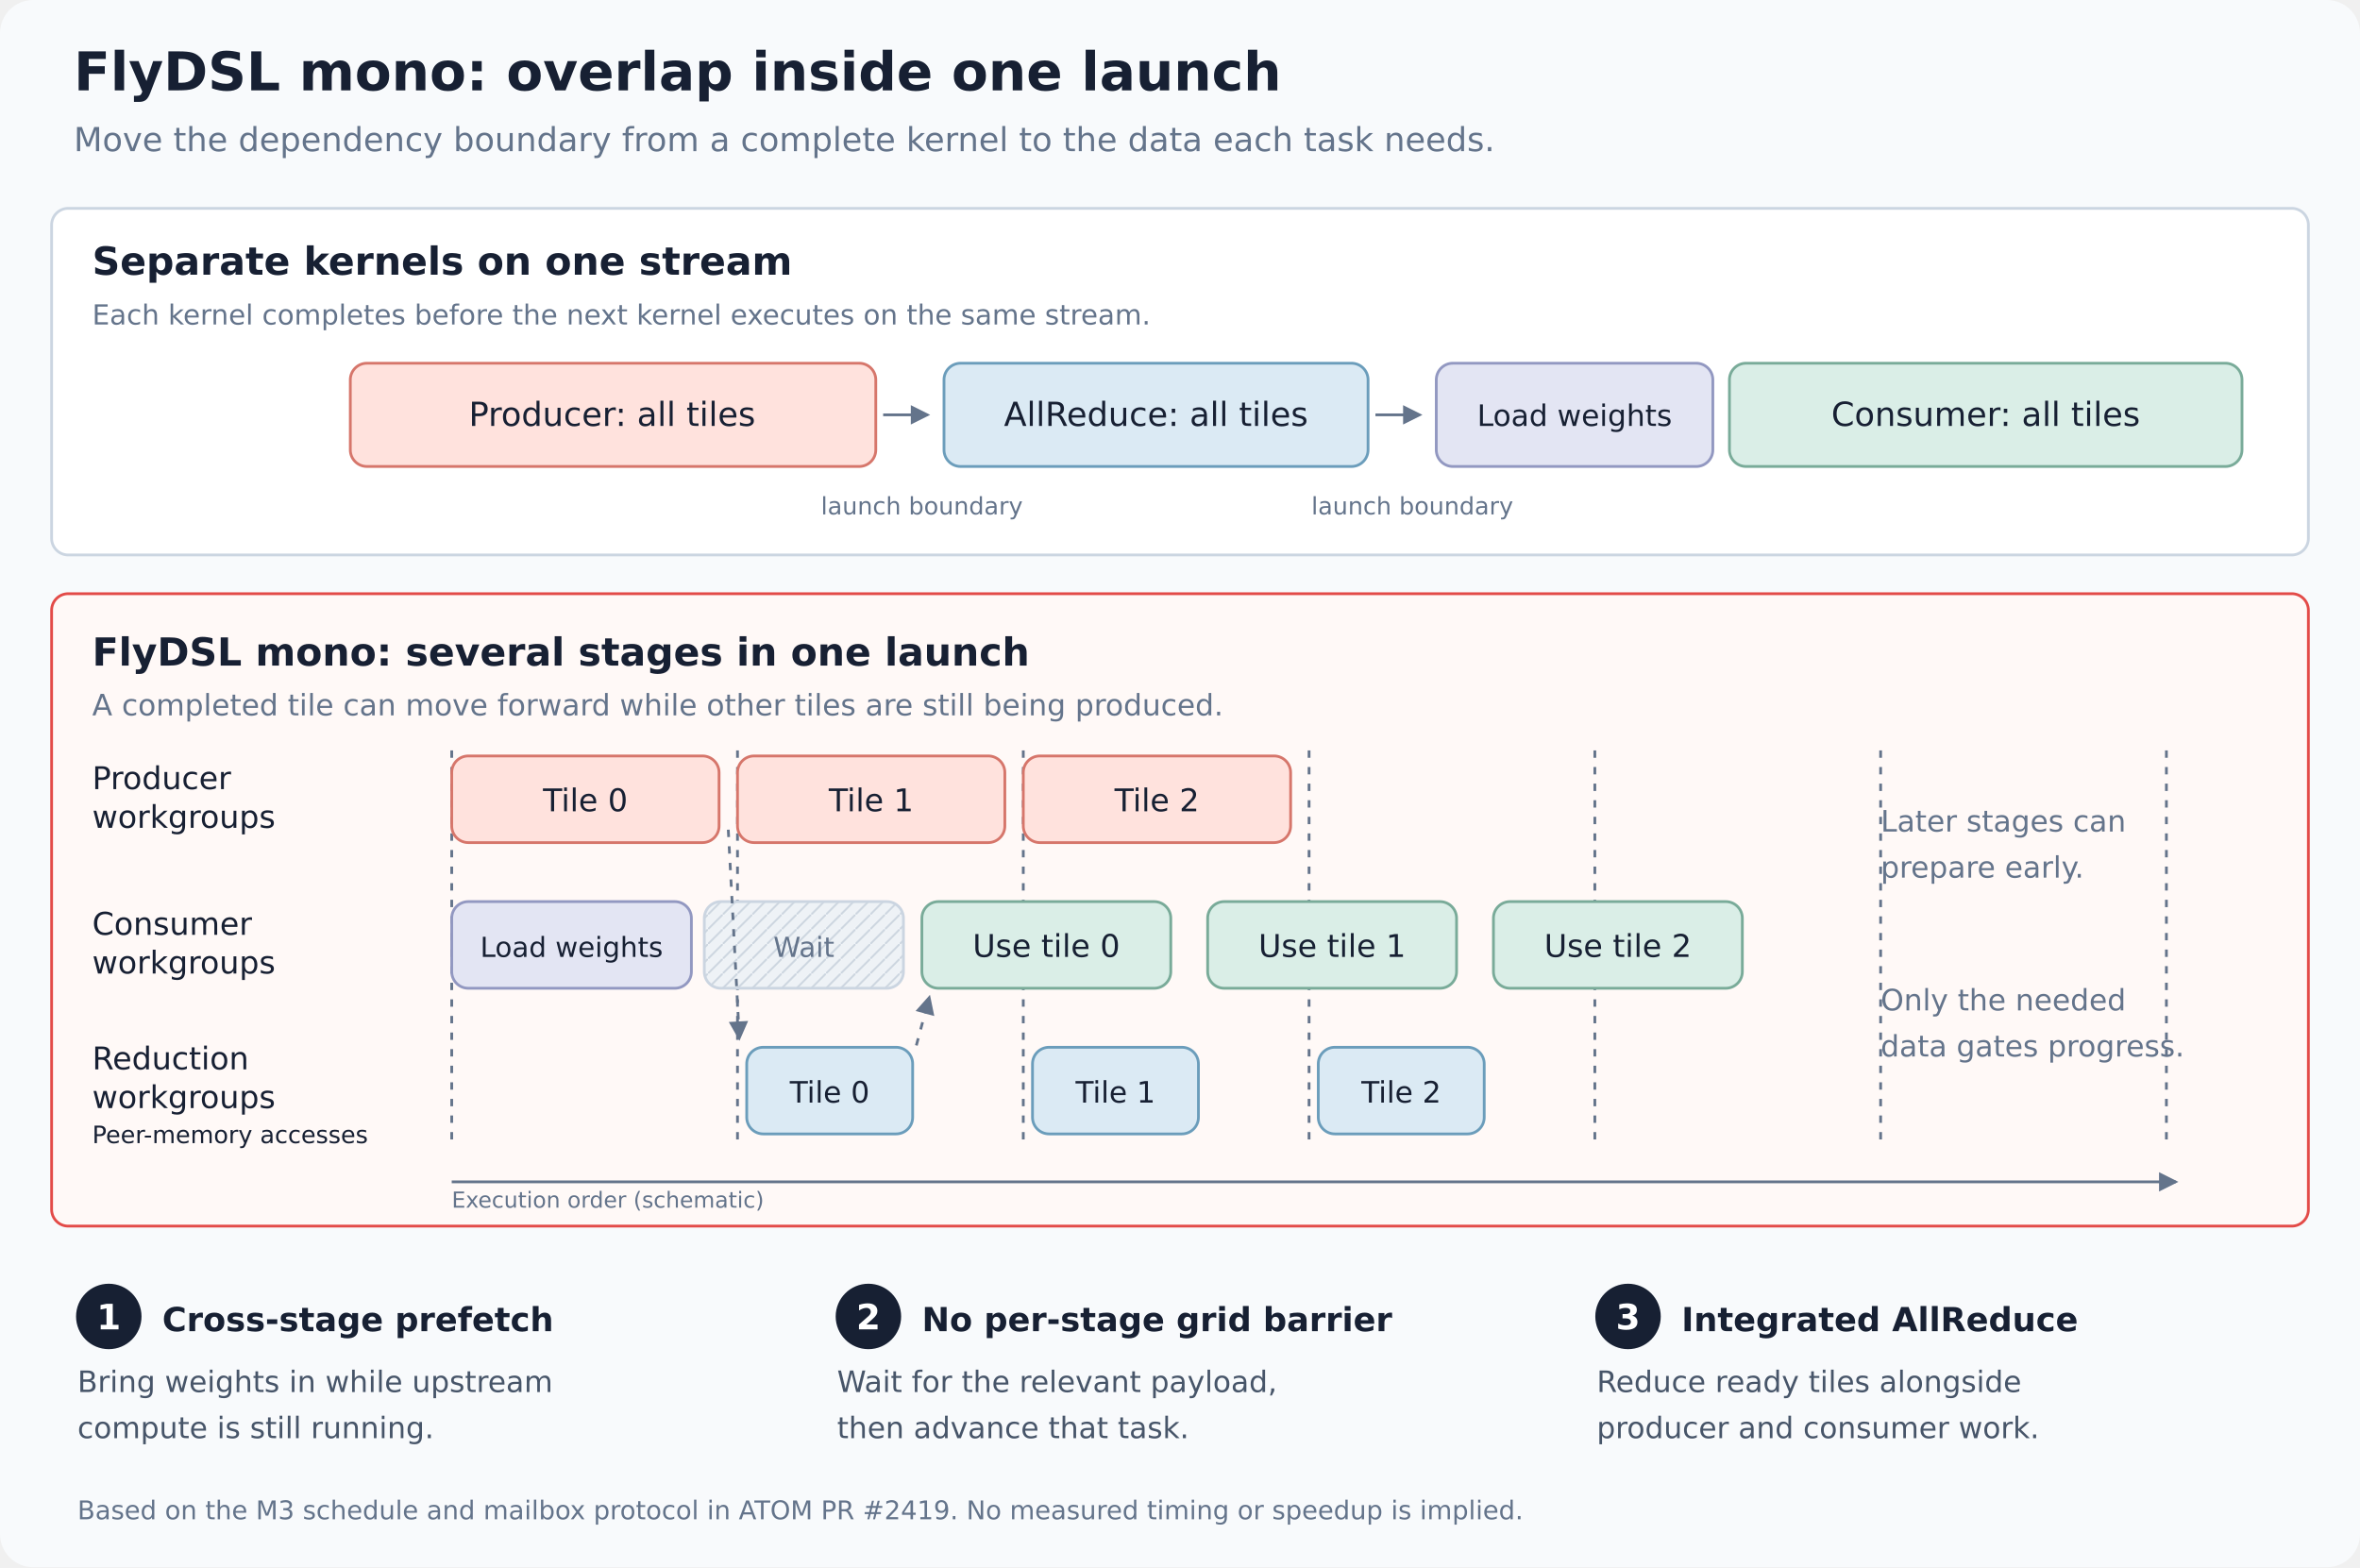
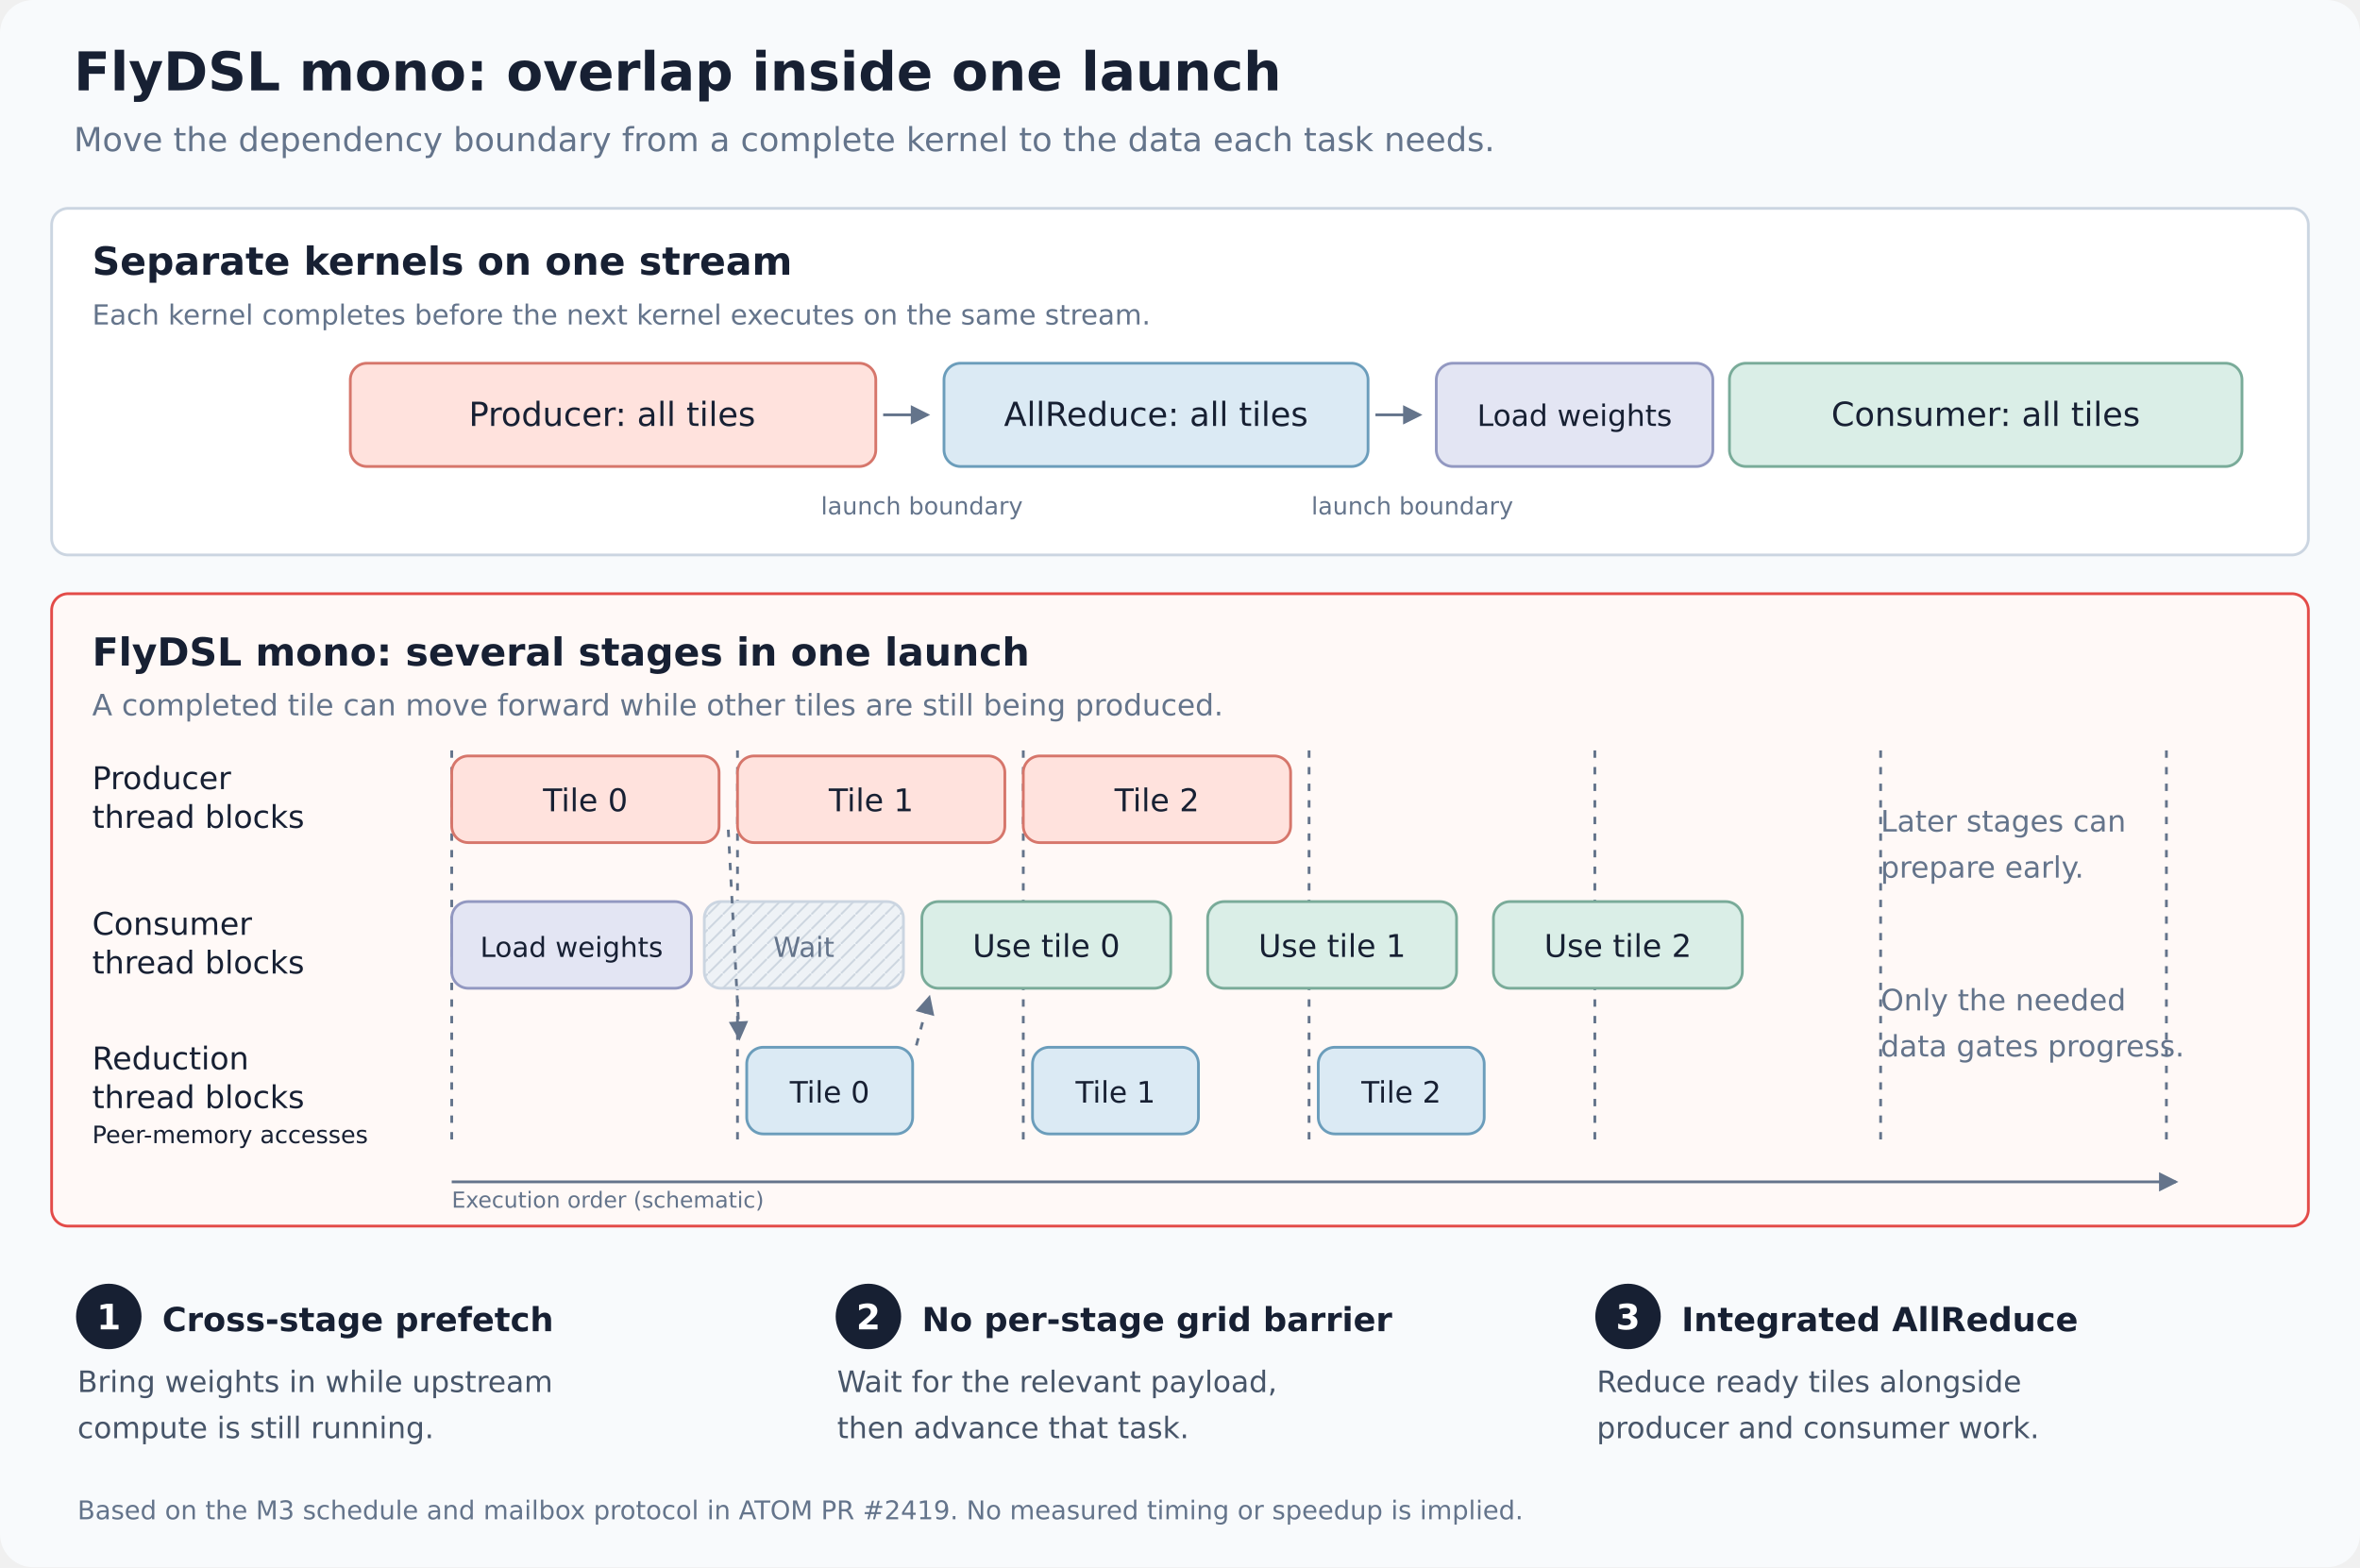
<svg xmlns="http://www.w3.org/2000/svg" width="1280" height="850" viewBox="0 0 1280 850" role="img" aria-labelledby="title desc">
  <defs>
    <pattern id="wait" width="8" height="8" patternUnits="userSpaceOnUse">
      <rect width="8" height="8" fill="#eef2f6" />
      <path d="M0 8 L8 0" stroke="#ccd5df" stroke-width="1" />
    </pattern>
    <marker id="arrow" markerWidth="7" markerHeight="7" refX="6" refY="3.5" orient="auto">
      <path d="M0 0 L7 3.5 L0 7" fill="#64748b" />
    </marker>
  </defs>
  <rect width="1280" height="850" rx="18" fill="#f8fafc" />
  <g font-family="DejaVu Sans,Arial,sans-serif" fill="#172033">
    <text x="40" y="49" font-size="29" font-weight="700" fill="#172033" text-anchor="start">FlyDSL mono: overlap inside one launch</text>
    <text x="40" y="82" font-size="18" font-weight="400" fill="#64748b" text-anchor="start">Move the dependency boundary from a complete kernel to the data each task needs.</text>
    <rect x="28" y="113" width="1224" height="188" rx="9" fill="white" stroke="#cbd5e1" stroke-width="1.5" />
    <text x="50" y="149" font-size="21" font-weight="700" fill="#172033" text-anchor="start">Separate kernels on one stream</text>
    <text x="50" y="176" font-size="15" font-weight="400" fill="#64748b" text-anchor="start">Each kernel completes before the next kernel executes on the same stream.</text>
    <rect x="190" y="197" width="285" height="56" rx="9" fill="#ffe2dd" stroke="#d6766b" stroke-width="1.5" />
    <text x="332" y="231" font-size="18" font-weight="500" fill="#172033" text-anchor="middle">Producer: all tiles</text>
    <path d="M479 225 L503 225" stroke="#64748b" stroke-width="1.5" fill="none" marker-end="url(#arrow)" />
    <rect x="512" y="197" width="230" height="56" rx="9" fill="#dbeaf4" stroke="#6b9dbb" stroke-width="1.5" />
    <text x="627" y="231" font-size="18" font-weight="500" fill="#172033" text-anchor="middle">AllReduce: all tiles</text>
    <path d="M746 225 L770 225" stroke="#64748b" stroke-width="1.5" fill="none" marker-end="url(#arrow)" />
    <rect x="779" y="197" width="150" height="56" rx="9" fill="#e3e5f3" stroke="#9298c1" stroke-width="1.5" />
    <text x="854" y="231" font-size="16" font-weight="500" fill="#172033" text-anchor="middle">Load weights</text>
    <rect x="938" y="197" width="278" height="56" rx="9" fill="#daeee7" stroke="#79ab99" stroke-width="1.5" />
    <text x="1077" y="231" font-size="18" font-weight="500" fill="#172033" text-anchor="middle">Consumer: all tiles</text>
    <text x="500" y="279" font-size="13" font-weight="400" fill="#64748b" text-anchor="middle">launch boundary</text>
    <text x="766" y="279" font-size="13" font-weight="400" fill="#64748b" text-anchor="middle">launch boundary</text>
    <rect x="28" y="322" width="1224" height="343" rx="9" fill="#fff9f7" stroke="#e34b48" stroke-width="1.5" />
    <text x="50" y="361" font-size="21" font-weight="700" fill="#172033" text-anchor="start">FlyDSL mono: several stages in one launch</text>
    <text x="50" y="388" font-size="16" font-weight="400" fill="#64748b" text-anchor="start">A completed tile can move forward while other tiles are still being produced.</text>
-     <text x="50" y="428" font-size="17" font-weight="500" fill="#172033" text-anchor="start">Producer<tspan x="50" dy="21">workgroups</tspan>
+     <text x="50" y="428" font-size="17" font-weight="500" fill="#172033" text-anchor="start">Producer<tspan x="50" dy="21">thread blocks</tspan>
    </text>
-     <text x="50" y="507" font-size="17" font-weight="500" fill="#172033" text-anchor="start">Consumer<tspan x="50" dy="21">workgroups</tspan>
+     <text x="50" y="507" font-size="17" font-weight="500" fill="#172033" text-anchor="start">Consumer<tspan x="50" dy="21">thread blocks</tspan>
    </text>
-     <text x="50" y="580" font-size="17" font-weight="500" fill="#172033" text-anchor="start">Reduction<tspan x="50" dy="21">workgroups</tspan>
+     <text x="50" y="580" font-size="17" font-weight="500" fill="#172033" text-anchor="start">Reduction<tspan x="50" dy="21">thread blocks</tspan>
      <tspan x="50" dy="19" font-size="13">Peer-memory accesses</tspan>
    </text>
    <path d="M245 407 L245 620" stroke="#64748b" stroke-width="1.5" fill="none" stroke-dasharray="4 5" />
    <path d="M400 407 L400 620" stroke="#64748b" stroke-width="1.5" fill="none" stroke-dasharray="4 5" />
    <path d="M555 407 L555 620" stroke="#64748b" stroke-width="1.5" fill="none" stroke-dasharray="4 5" />
    <path d="M710 407 L710 620" stroke="#64748b" stroke-width="1.5" fill="none" stroke-dasharray="4 5" />
    <path d="M865 407 L865 620" stroke="#64748b" stroke-width="1.5" fill="none" stroke-dasharray="4 5" />
    <path d="M1020 407 L1020 620" stroke="#64748b" stroke-width="1.5" fill="none" stroke-dasharray="4 5" />
    <path d="M1175 407 L1175 620" stroke="#64748b" stroke-width="1.5" fill="none" stroke-dasharray="4 5" />
    <rect x="245" y="410" width="145" height="47" rx="9" fill="#ffe2dd" stroke="#d6766b" stroke-width="1.5" />
    <text x="317.5" y="440" font-size="17" font-weight="500" fill="#172033" text-anchor="middle">Tile 0</text>
    <rect x="400" y="410" width="145" height="47" rx="9" fill="#ffe2dd" stroke="#d6766b" stroke-width="1.5" />
    <text x="472.5" y="440" font-size="17" font-weight="500" fill="#172033" text-anchor="middle">Tile 1</text>
    <rect x="555" y="410" width="145" height="47" rx="9" fill="#ffe2dd" stroke="#d6766b" stroke-width="1.5" />
    <text x="627.5" y="440" font-size="17" font-weight="500" fill="#172033" text-anchor="middle">Tile 2</text>
    <rect x="245" y="489" width="130" height="47" rx="9" fill="#e3e5f3" stroke="#9298c1" stroke-width="1.5" />
    <text x="310" y="519" font-size="15" font-weight="500" fill="#172033" text-anchor="middle">Load weights</text>
    <rect x="382" y="489" width="108" height="47" rx="9" fill="url(#wait)" stroke="#cbd5e1" stroke-width="1.5" />
    <text x="436" y="519" font-size="15" font-weight="400" fill="#64748b" text-anchor="middle">Wait</text>
    <rect x="500" y="489" width="135" height="47" rx="9" fill="#daeee7" stroke="#79ab99" stroke-width="1.5" />
    <text x="567.5" y="519" font-size="17" font-weight="500" fill="#172033" text-anchor="middle">Use tile 0</text>
    <rect x="655" y="489" width="135" height="47" rx="9" fill="#daeee7" stroke="#79ab99" stroke-width="1.5" />
    <text x="722.5" y="519" font-size="17" font-weight="500" fill="#172033" text-anchor="middle">Use tile 1</text>
    <rect x="810" y="489" width="135" height="47" rx="9" fill="#daeee7" stroke="#79ab99" stroke-width="1.5" />
    <text x="877.5" y="519" font-size="17" font-weight="500" fill="#172033" text-anchor="middle">Use tile 2</text>
    <rect x="405" y="568" width="90" height="47" rx="9" fill="#dbeaf4" stroke="#6b9dbb" stroke-width="1.5" />
    <text x="450" y="598" font-size="16" font-weight="500" fill="#172033" text-anchor="middle">Tile 0</text>
    <rect x="560" y="568" width="90" height="47" rx="9" fill="#dbeaf4" stroke="#6b9dbb" stroke-width="1.5" />
    <text x="605" y="598" font-size="16" font-weight="500" fill="#172033" text-anchor="middle">Tile 1</text>
    <rect x="715" y="568" width="90" height="47" rx="9" fill="#dbeaf4" stroke="#6b9dbb" stroke-width="1.5" />
    <text x="760" y="598" font-size="16" font-weight="500" fill="#172033" text-anchor="middle">Tile 2</text>
    <path d="M395 450 L401 563" stroke="#64748b" stroke-width="1.5" fill="none" marker-end="url(#arrow)" stroke-dasharray="4 5" />
    <path d="M497 567 L504 541" stroke="#64748b" stroke-width="1.5" fill="none" marker-end="url(#arrow)" stroke-dasharray="4 5" />
    <text x="1020" y="451" font-size="16" font-weight="400" fill="#64748b" text-anchor="start">Later stages can</text>
    <text x="1020" y="476" font-size="16" font-weight="400" fill="#64748b" text-anchor="start">prepare early.</text>
    <text x="1020" y="548" font-size="16" font-weight="400" fill="#64748b" text-anchor="start">Only the needed</text>
    <text x="1020" y="573" font-size="16" font-weight="400" fill="#64748b" text-anchor="start">data gates progress.</text>
    <path d="M245 641 L1180 641" stroke="#64748b" stroke-width="1.5" fill="none" marker-end="url(#arrow)" />
    <text x="245" y="655" font-size="12" font-weight="400" fill="#64748b" text-anchor="start">Execution order (schematic)</text>
    <rect x="42" y="697" width="34" height="34" rx="17" fill="#172033" stroke="#172033" stroke-width="1.5" />
    <text x="59" y="721" font-size="19" font-weight="700" fill="white" text-anchor="middle">1</text>
    <text x="88" y="722" font-size="18" font-weight="700" fill="#172033" text-anchor="start">Cross-stage prefetch</text>
    <text x="42" y="755" font-size="16" font-weight="400" fill="#475569" text-anchor="start">Bring weights in while upstream</text>
    <text x="42" y="780" font-size="16" font-weight="400" fill="#475569" text-anchor="start">compute is still running.</text>
    <rect x="454" y="697" width="34" height="34" rx="17" fill="#172033" stroke="#172033" stroke-width="1.5" />
    <text x="471" y="721" font-size="19" font-weight="700" fill="white" text-anchor="middle">2</text>
    <text x="500" y="722" font-size="18" font-weight="700" fill="#172033" text-anchor="start">No per-stage grid barrier</text>
    <text x="454" y="755" font-size="16" font-weight="400" fill="#475569" text-anchor="start">Wait for the relevant payload,</text>
    <text x="454" y="780" font-size="16" font-weight="400" fill="#475569" text-anchor="start">then advance that task.</text>
    <rect x="866" y="697" width="34" height="34" rx="17" fill="#172033" stroke="#172033" stroke-width="1.5" />
    <text x="883" y="721" font-size="19" font-weight="700" fill="white" text-anchor="middle">3</text>
    <text x="912" y="722" font-size="18" font-weight="700" fill="#172033" text-anchor="start">Integrated AllReduce</text>
    <text x="866" y="755" font-size="16" font-weight="400" fill="#475569" text-anchor="start">Reduce ready tiles alongside</text>
    <text x="866" y="780" font-size="16" font-weight="400" fill="#475569" text-anchor="start">producer and consumer work.</text>
    <text x="42" y="824" font-size="14" font-weight="400" fill="#64748b" text-anchor="start">Based on the M3 schedule and mailbox protocol in ATOM PR #2419. No measured timing or speedup is implied.</text>
  </g>
</svg>
